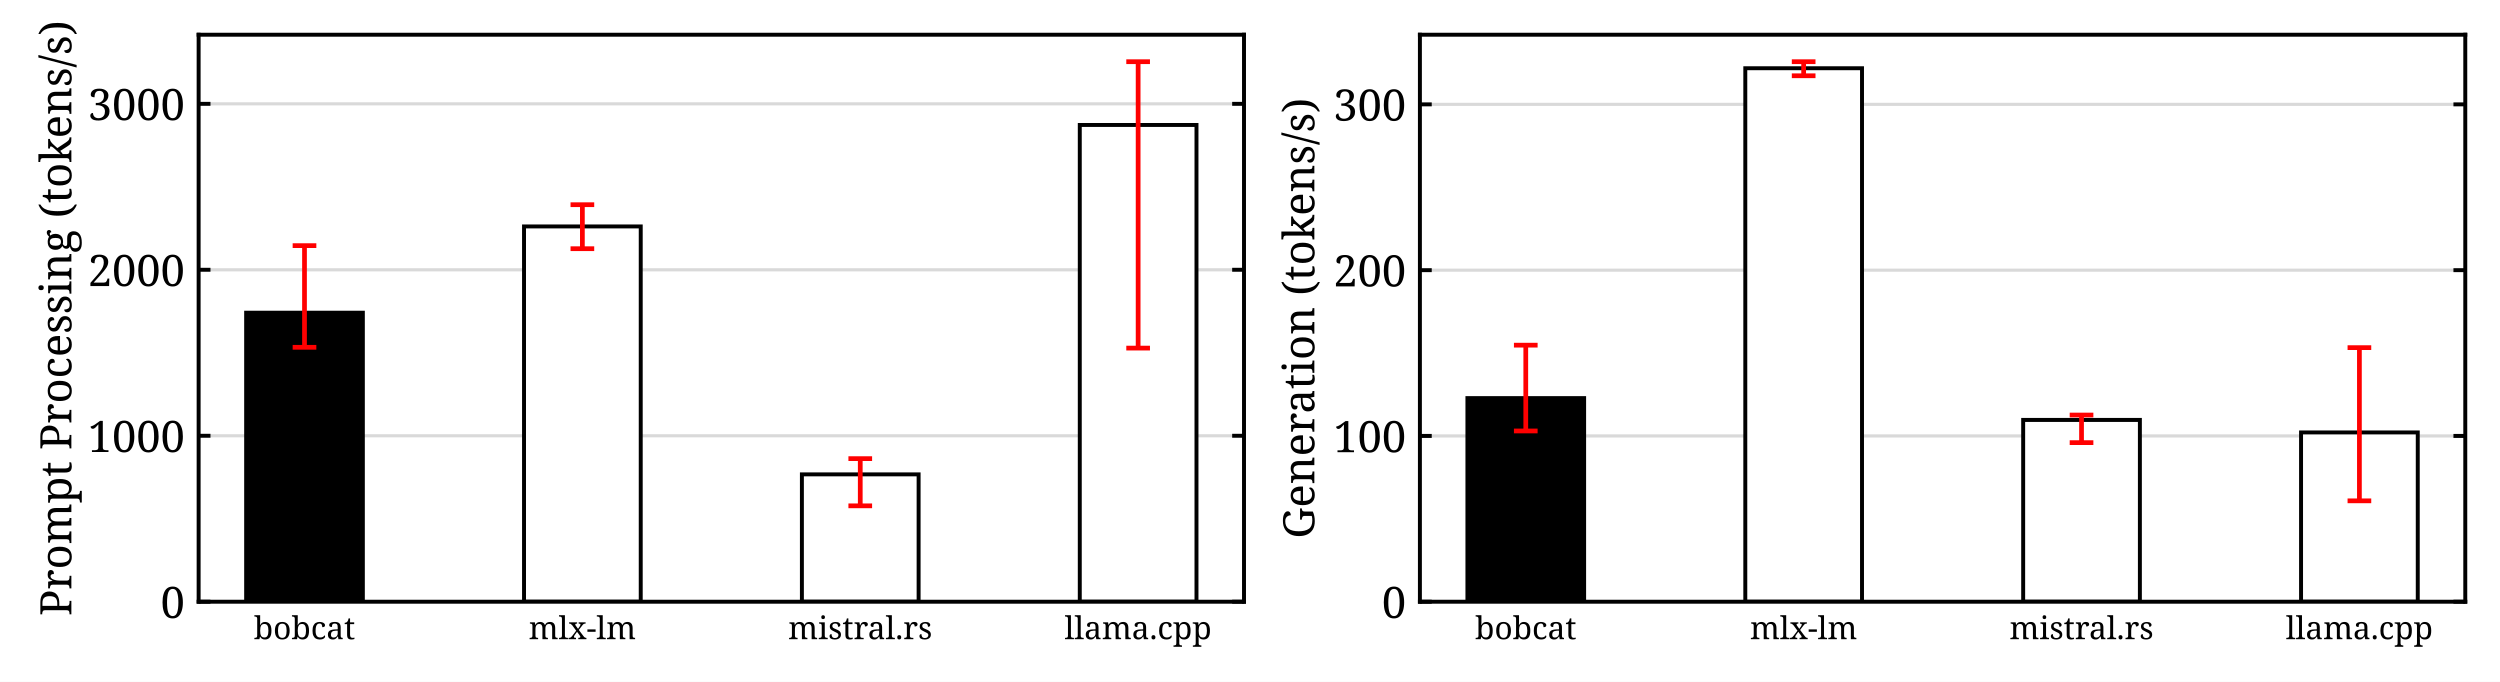
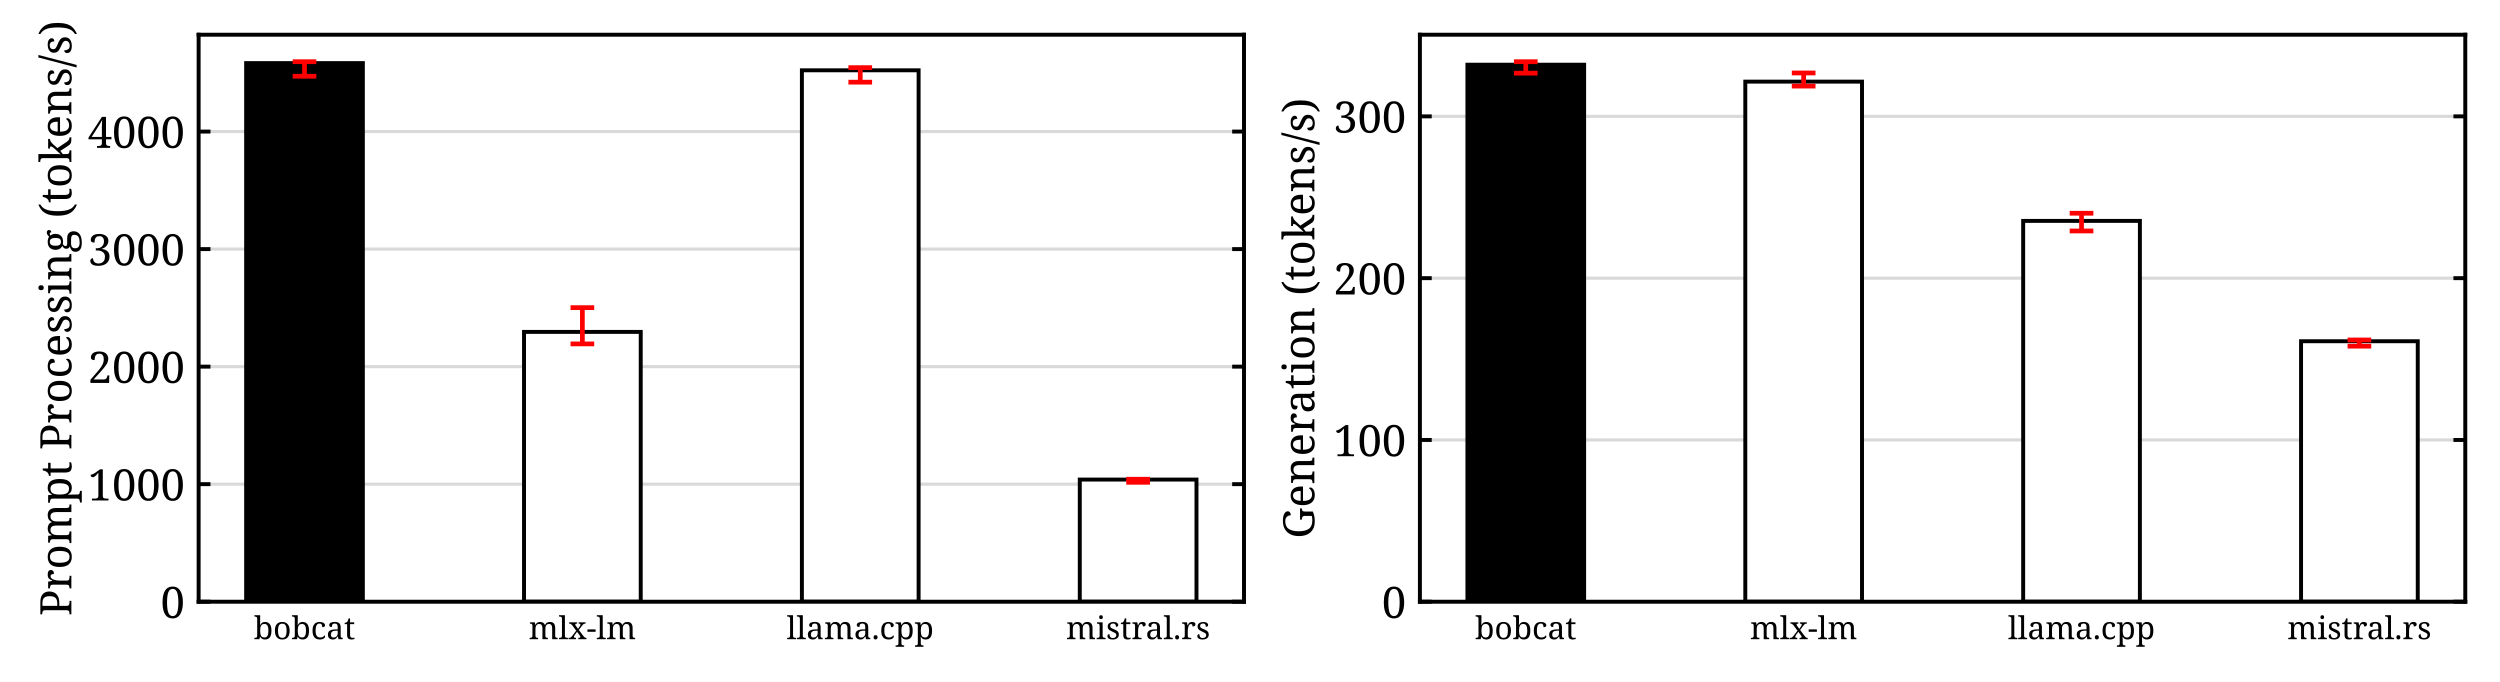
<svg xmlns="http://www.w3.org/2000/svg" xmlns:xlink="http://www.w3.org/1999/xlink" width="633.6pt" height="172.8pt" viewBox="0 0 633.6 172.8" version="1.1">
  <defs>
    <style type="text/css">*{stroke-linejoin: round; stroke-linecap: butt}</style>
  </defs>
  <g id="figure_1">
    <g id="patch_1">
      <path d="M 0 172.8  L 633.6 172.8  L 633.6 0  L 0 0  z " style="fill: #ffffff" />
    </g>
    <g id="axes_1">
      <g id="patch_2">
        <path d="M 50.34 152.5  L 315.28 152.5  L 315.28 8.8  L 50.34 8.8  z " style="fill: #ffffff" />
      </g>
      <g id="matplotlib.axis_1">
        <g id="xtick_1">
          <g id="text_1">
            <text style="font-size: 8px; font-family: 'STIXGeneral', serif; text-anchor: middle" x="77.172" y="162" transform="rotate(-0 77.17204 162)">bobcat</text>
          </g>
        </g>
        <g id="xtick_2">
          <g id="text_2">
            <text style="font-size: 8px; font-family: 'STIXGeneral', serif; text-anchor: middle" x="147.597" y="162" transform="rotate(-0 147.5973 162)">mlx-lm</text>
          </g>
        </g>
        <g id="xtick_3">
          <g id="text_3">
-             <text style="font-size: 8px; font-family: 'STIXGeneral', serif; text-anchor: middle" x="218.023" y="162" transform="rotate(-0 218.0227 162)">mistral.rs</text>
+             <text style="font-size: 8px; font-family: 'STIXGeneral', serif; text-anchor: middle" x="218.023" y="162" transform="rotate(-0 218.0227 162)">llama.cpp</text>
          </g>
        </g>
        <g id="xtick_4">
          <g id="text_4">
-             <text style="font-size: 8px; font-family: 'STIXGeneral', serif; text-anchor: middle" x="288.448" y="162" transform="rotate(-0 288.448 162)">llama.cpp</text>
+             <text style="font-size: 8px; font-family: 'STIXGeneral', serif; text-anchor: middle" x="288.448" y="162" transform="rotate(-0 288.448 162)">mistral.rs</text>
          </g>
        </g>
      </g>
      <g id="matplotlib.axis_2">
        <g id="ytick_1">
          <g id="line2d_1">
            <path d="M 50.34 152.5  L 315.28 152.5  " clip-path="url(#pe933649e7e)" style="fill: none; stroke: #d9d9d9; stroke-width: 0.8; stroke-linecap: square" />
          </g>
          <g id="line2d_2">
            <defs>
              <path id="mdae82fceea" d="M 0 0  L 3 0  " style="stroke: #000000" />
            </defs>
            <g>
              <use xlink:href="#mdae82fceea" x="50.34" y="152.5" style="stroke: #000000" />
            </g>
          </g>
          <g id="line2d_3">
            <defs>
              <path id="m9e3574b6be" d="M 0 0  L -3 0  " style="stroke: #000000" />
            </defs>
            <g>
              <use xlink:href="#m9e3574b6be" x="315.28" y="152.5" style="stroke: #000000" />
            </g>
          </g>
          <g id="text_5">
            <text style="font-size: 11px; font-family: 'STIXGeneral', serif; text-anchor: end" x="46.84" y="156.625" transform="rotate(-0 46.84 156.625)">0</text>
          </g>
        </g>
        <g id="ytick_2">
          <g id="line2d_4">
-             <path d="M 50.34 110.438  L 315.28 110.438  " clip-path="url(#pe933649e7e)" style="fill: none; stroke: #d9d9d9; stroke-width: 0.8; stroke-linecap: square" />
+             <path d="M 50.34 122.712  L 315.28 122.712  " clip-path="url(#pe933649e7e)" style="fill: none; stroke: #d9d9d9; stroke-width: 0.8; stroke-linecap: square" />
          </g>
          <g id="line2d_5">
            <g>
-               <use xlink:href="#mdae82fceea" x="50.34" y="110.438" style="stroke: #000000" />
+               <use xlink:href="#mdae82fceea" x="50.34" y="122.712" style="stroke: #000000" />
            </g>
          </g>
          <g id="line2d_6">
            <g>
-               <use xlink:href="#m9e3574b6be" x="315.28" y="110.438" style="stroke: #000000" />
+               <use xlink:href="#m9e3574b6be" x="315.28" y="122.712" style="stroke: #000000" />
            </g>
          </g>
          <g id="text_6">
-             <text style="font-size: 11px; font-family: 'STIXGeneral', serif; text-anchor: end" x="46.84" y="114.563" transform="rotate(-0 46.84 114.5632)">1000</text>
+             <text style="font-size: 11px; font-family: 'STIXGeneral', serif; text-anchor: end" x="46.84" y="126.837" transform="rotate(-0 46.84 126.8369)">1000</text>
          </g>
        </g>
        <g id="ytick_3">
          <g id="line2d_7">
-             <path d="M 50.34 68.376  L 315.28 68.376  " clip-path="url(#pe933649e7e)" style="fill: none; stroke: #d9d9d9; stroke-width: 0.8; stroke-linecap: square" />
+             <path d="M 50.34 92.924  L 315.28 92.924  " clip-path="url(#pe933649e7e)" style="fill: none; stroke: #d9d9d9; stroke-width: 0.8; stroke-linecap: square" />
          </g>
          <g id="line2d_8">
            <g>
-               <use xlink:href="#mdae82fceea" x="50.34" y="68.376" style="stroke: #000000" />
+               <use xlink:href="#mdae82fceea" x="50.34" y="92.924" style="stroke: #000000" />
            </g>
          </g>
          <g id="line2d_9">
            <g>
-               <use xlink:href="#m9e3574b6be" x="315.28" y="68.376" style="stroke: #000000" />
+               <use xlink:href="#m9e3574b6be" x="315.28" y="92.924" style="stroke: #000000" />
            </g>
          </g>
          <g id="text_7">
-             <text style="font-size: 11px; font-family: 'STIXGeneral', serif; text-anchor: end" x="46.84" y="72.501" transform="rotate(-0 46.84 72.50147)">2000</text>
+             <text style="font-size: 11px; font-family: 'STIXGeneral', serif; text-anchor: end" x="46.84" y="97.049" transform="rotate(-0 46.84 97.04882)">2000</text>
          </g>
        </g>
        <g id="ytick_4">
          <g id="line2d_10">
-             <path d="M 50.34 26.315  L 315.28 26.315  " clip-path="url(#pe933649e7e)" style="fill: none; stroke: #d9d9d9; stroke-width: 0.8; stroke-linecap: square" />
+             <path d="M 50.34 63.136  L 315.28 63.136  " clip-path="url(#pe933649e7e)" style="fill: none; stroke: #d9d9d9; stroke-width: 0.8; stroke-linecap: square" />
          </g>
          <g id="line2d_11">
            <g>
-               <use xlink:href="#mdae82fceea" x="50.34" y="26.315" style="stroke: #000000" />
+               <use xlink:href="#mdae82fceea" x="50.34" y="63.136" style="stroke: #000000" />
            </g>
          </g>
          <g id="line2d_12">
            <g>
-               <use xlink:href="#m9e3574b6be" x="315.28" y="26.315" style="stroke: #000000" />
+               <use xlink:href="#m9e3574b6be" x="315.28" y="63.136" style="stroke: #000000" />
            </g>
          </g>
          <g id="text_8">
-             <text style="font-size: 11px; font-family: 'STIXGeneral', serif; text-anchor: end" x="46.84" y="30.44" transform="rotate(-0 46.84 30.43971)">3000</text>
-           </g>
-         </g>
-         <g id="text_9">
+             <text style="font-size: 11px; font-family: 'STIXGeneral', serif; text-anchor: end" x="46.84" y="67.261" transform="rotate(-0 46.84 67.26073)">3000</text>
+           </g>
+         </g>
+         <g id="ytick_5">
+           <g id="line2d_13">
+             <path d="M 50.34 33.348  L 315.28 33.348  " clip-path="url(#pe933649e7e)" style="fill: none; stroke: #d9d9d9; stroke-width: 0.8; stroke-linecap: square" />
+           </g>
+           <g id="line2d_14">
+             <g>
+               <use xlink:href="#mdae82fceea" x="50.34" y="33.348" style="stroke: #000000" />
+             </g>
+           </g>
+           <g id="line2d_15">
+             <g>
+               <use xlink:href="#m9e3574b6be" x="315.28" y="33.348" style="stroke: #000000" />
+             </g>
+           </g>
+           <g id="text_9">
+             <text style="font-size: 11px; font-family: 'STIXGeneral', serif; text-anchor: end" x="46.84" y="37.473" transform="rotate(-0 46.84 37.47264)">4000</text>
+           </g>
+         </g>
+         <g id="text_10">
          <text style="font-size: 11px; font-family: 'STIXGeneral', serif; text-anchor: middle" x="18.09" y="80.65" transform="rotate(-90 18.09 80.65)">Prompt Processing (tokens/s)</text>
        </g>
      </g>
      <g id="patch_3">
-         <path d="M 62.383 152.5  L 91.961 152.5  L 91.961 79.255  L 62.383 79.255  z " clip-path="url(#pe933649e7e)" style="stroke: #000000; stroke-linejoin: miter" />
+         <path d="M 62.383 152.5  L 91.961 152.5  L 91.961 15.998  L 62.383 15.998  z " clip-path="url(#pe933649e7e)" style="stroke: #000000; stroke-linejoin: miter" />
      </g>
      <g id="patch_4">
-         <path d="M 132.808 152.5  L 162.387 152.5  L 162.387 57.387  L 132.808 57.387  z " clip-path="url(#pe933649e7e)" style="fill: #ffffff; stroke: #000000; stroke-linejoin: miter" />
+         <path d="M 132.808 152.5  L 162.387 152.5  L 162.387 84.113  L 132.808 84.113  z " clip-path="url(#pe933649e7e)" style="fill: #ffffff; stroke: #000000; stroke-linejoin: miter" />
      </g>
      <g id="patch_5">
-         <path d="M 203.233 152.5  L 232.812 152.5  L 232.812 120.224  L 203.233 120.224  z " clip-path="url(#pe933649e7e)" style="fill: #ffffff; stroke: #000000; stroke-linejoin: miter" />
+         <path d="M 203.233 152.5  L 232.812 152.5  L 232.812 17.813  L 203.233 17.813  z " clip-path="url(#pe933649e7e)" style="fill: #ffffff; stroke: #000000; stroke-linejoin: miter" />
      </g>
      <g id="patch_6">
-         <path d="M 273.659 152.5  L 303.237 152.5  L 303.237 31.67  L 273.659 31.67  z " clip-path="url(#pe933649e7e)" style="fill: #ffffff; stroke: #000000; stroke-linejoin: miter" />
+         <path d="M 273.659 152.5  L 303.237 152.5  L 303.237 121.546  L 273.659 121.546  z " clip-path="url(#pe933649e7e)" style="fill: #ffffff; stroke: #000000; stroke-linejoin: miter" />
      </g>
      <g id="patch_7">
        <path d="M 50.34 152.5  L 50.34 8.8  " style="fill: none; stroke: #000000; stroke-linejoin: miter; stroke-linecap: square" />
      </g>
      <g id="patch_8">
        <path d="M 315.28 152.5  L 315.28 8.8  " style="fill: none; stroke: #000000; stroke-linejoin: miter; stroke-linecap: square" />
      </g>
      <g id="patch_9">
        <path d="M 50.34 152.5  L 315.28 152.5  " style="fill: none; stroke: #000000; stroke-linejoin: miter; stroke-linecap: square" />
      </g>
      <g id="patch_10">
        <path d="M 50.34 8.8  L 315.28 8.8  " style="fill: none; stroke: #000000; stroke-linejoin: miter; stroke-linecap: square" />
      </g>
      <g id="LineCollection_1">
-         <path d="M 77.172 88.013  L 77.172 62.257  " clip-path="url(#pe933649e7e)" style="fill: none; stroke: #ff0000; stroke-width: 1.2" />
-         <path d="M 147.597 63.025  L 147.597 51.885  " clip-path="url(#pe933649e7e)" style="fill: none; stroke: #ff0000; stroke-width: 1.2" />
-         <path d="M 218.023 128.199  L 218.023 116.232  " clip-path="url(#pe933649e7e)" style="fill: none; stroke: #ff0000; stroke-width: 1.2" />
-         <path d="M 288.448 88.223  L 288.448 15.643  " clip-path="url(#pe933649e7e)" style="fill: none; stroke: #ff0000; stroke-width: 1.2" />
-       </g>
-       <g id="line2d_13">
+         <path d="M 77.172 19.316  L 77.172 15.643  " clip-path="url(#pe933649e7e)" style="fill: none; stroke: #ff0000; stroke-width: 1.2" />
+         <path d="M 147.597 87.157  L 147.597 77.974  " clip-path="url(#pe933649e7e)" style="fill: none; stroke: #ff0000; stroke-width: 1.2" />
+         <path d="M 218.023 20.827  L 218.023 17.146  " clip-path="url(#pe933649e7e)" style="fill: none; stroke: #ff0000; stroke-width: 1.2" />
+         <path d="M 288.448 122.23  L 288.448 121.463  " clip-path="url(#pe933649e7e)" style="fill: none; stroke: #ff0000; stroke-width: 1.2" />
+       </g>
+       <g id="line2d_16">
        <defs>
          <path id="m49be664565" d="M 3 0  L -3 -0  " style="stroke: #ff0000; stroke-width: 1.2" />
        </defs>
        <g clip-path="url(#pe933649e7e)">
-           <use xlink:href="#m49be664565" x="77.172" y="88.013" style="fill: #1f77b4; stroke: #ff0000; stroke-width: 1.2" />
-           <use xlink:href="#m49be664565" x="147.597" y="63.025" style="fill: #1f77b4; stroke: #ff0000; stroke-width: 1.2" />
-           <use xlink:href="#m49be664565" x="218.023" y="128.199" style="fill: #1f77b4; stroke: #ff0000; stroke-width: 1.2" />
-           <use xlink:href="#m49be664565" x="288.448" y="88.223" style="fill: #1f77b4; stroke: #ff0000; stroke-width: 1.2" />
-         </g>
-       </g>
-       <g id="line2d_14">
+           <use xlink:href="#m49be664565" x="77.172" y="19.316" style="fill: #1f77b4; stroke: #ff0000; stroke-width: 1.2" />
+           <use xlink:href="#m49be664565" x="147.597" y="87.157" style="fill: #1f77b4; stroke: #ff0000; stroke-width: 1.2" />
+           <use xlink:href="#m49be664565" x="218.023" y="20.827" style="fill: #1f77b4; stroke: #ff0000; stroke-width: 1.2" />
+           <use xlink:href="#m49be664565" x="288.448" y="122.23" style="fill: #1f77b4; stroke: #ff0000; stroke-width: 1.2" />
+         </g>
+       </g>
+       <g id="line2d_17">
        <g clip-path="url(#pe933649e7e)">
-           <use xlink:href="#m49be664565" x="77.172" y="62.257" style="fill: #1f77b4; stroke: #ff0000; stroke-width: 1.2" />
-           <use xlink:href="#m49be664565" x="147.597" y="51.885" style="fill: #1f77b4; stroke: #ff0000; stroke-width: 1.2" />
-           <use xlink:href="#m49be664565" x="218.023" y="116.232" style="fill: #1f77b4; stroke: #ff0000; stroke-width: 1.2" />
-           <use xlink:href="#m49be664565" x="288.448" y="15.643" style="fill: #1f77b4; stroke: #ff0000; stroke-width: 1.2" />
-         </g>
-       </g>
-       <g id="line2d_15" />
+           <use xlink:href="#m49be664565" x="77.172" y="15.643" style="fill: #1f77b4; stroke: #ff0000; stroke-width: 1.2" />
+           <use xlink:href="#m49be664565" x="147.597" y="77.974" style="fill: #1f77b4; stroke: #ff0000; stroke-width: 1.2" />
+           <use xlink:href="#m49be664565" x="218.023" y="17.146" style="fill: #1f77b4; stroke: #ff0000; stroke-width: 1.2" />
+           <use xlink:href="#m49be664565" x="288.448" y="121.463" style="fill: #1f77b4; stroke: #ff0000; stroke-width: 1.2" />
+         </g>
+       </g>
+       <g id="line2d_18" />
    </g>
    <g id="axes_2">
      <g id="patch_11">
        <path d="M 359.86 152.5  L 624.8 152.5  L 624.8 8.8  L 359.86 8.8  z " style="fill: #ffffff" />
      </g>
      <g id="matplotlib.axis_3">
        <g id="xtick_5">
-           <g id="text_10">
+           <g id="text_11">
            <text style="font-size: 8px; font-family: 'STIXGeneral', serif; text-anchor: middle" x="386.692" y="162" transform="rotate(-0 386.692 162)">bobcat</text>
          </g>
        </g>
        <g id="xtick_6">
-           <g id="text_11">
+           <g id="text_12">
            <text style="font-size: 8px; font-family: 'STIXGeneral', serif; text-anchor: middle" x="457.117" y="162" transform="rotate(-0 457.1173 162)">mlx-lm</text>
          </g>
        </g>
        <g id="xtick_7">
-           <g id="text_12">
-             <text style="font-size: 8px; font-family: 'STIXGeneral', serif; text-anchor: middle" x="527.543" y="162" transform="rotate(-0 527.5427 162)">mistral.rs</text>
+           <g id="text_13">
+             <text style="font-size: 8px; font-family: 'STIXGeneral', serif; text-anchor: middle" x="527.543" y="162" transform="rotate(-0 527.5427 162)">llama.cpp</text>
          </g>
        </g>
        <g id="xtick_8">
-           <g id="text_13">
-             <text style="font-size: 8px; font-family: 'STIXGeneral', serif; text-anchor: middle" x="597.968" y="162" transform="rotate(-0 597.968 162)">llama.cpp</text>
+           <g id="text_14">
+             <text style="font-size: 8px; font-family: 'STIXGeneral', serif; text-anchor: middle" x="597.968" y="162" transform="rotate(-0 597.968 162)">mistral.rs</text>
          </g>
        </g>
      </g>
      <g id="matplotlib.axis_4">
-         <g id="ytick_5">
-           <g id="line2d_16">
-             <path d="M 359.86 152.5  L 624.8 152.5  " clip-path="url(#p44f41ae02b)" style="fill: none; stroke: #d9d9d9; stroke-width: 0.8; stroke-linecap: square" />
-           </g>
-           <g id="line2d_17">
-             <g>
-               <use xlink:href="#mdae82fceea" x="359.86" y="152.5" style="stroke: #000000" />
-             </g>
-           </g>
-           <g id="line2d_18">
-             <g>
-               <use xlink:href="#m9e3574b6be" x="624.8" y="152.5" style="stroke: #000000" />
-             </g>
-           </g>
-           <g id="text_14">
-             <text style="font-size: 11px; font-family: 'STIXGeneral', serif; text-anchor: end" x="356.36" y="156.625" transform="rotate(-0 356.36 156.625)">0</text>
-           </g>
-         </g>
        <g id="ytick_6">
          <g id="line2d_19">
-             <path d="M 359.86 110.483  L 624.8 110.483  " clip-path="url(#p44f41ae02b)" style="fill: none; stroke: #d9d9d9; stroke-width: 0.8; stroke-linecap: square" />
+             <path d="M 359.86 152.5  L 624.8 152.5  " clip-path="url(#p44f41ae02b)" style="fill: none; stroke: #d9d9d9; stroke-width: 0.8; stroke-linecap: square" />
          </g>
          <g id="line2d_20">
            <g>
-               <use xlink:href="#mdae82fceea" x="359.86" y="110.483" style="stroke: #000000" />
+               <use xlink:href="#mdae82fceea" x="359.86" y="152.5" style="stroke: #000000" />
            </g>
          </g>
          <g id="line2d_21">
            <g>
-               <use xlink:href="#m9e3574b6be" x="624.8" y="110.483" style="stroke: #000000" />
+               <use xlink:href="#m9e3574b6be" x="624.8" y="152.5" style="stroke: #000000" />
            </g>
          </g>
          <g id="text_15">
-             <text style="font-size: 11px; font-family: 'STIXGeneral', serif; text-anchor: end" x="356.36" y="114.608" transform="rotate(-0 356.36 114.608)">100</text>
+             <text style="font-size: 11px; font-family: 'STIXGeneral', serif; text-anchor: end" x="356.36" y="156.625" transform="rotate(-0 356.36 156.625)">0</text>
          </g>
        </g>
        <g id="ytick_7">
          <g id="line2d_22">
-             <path d="M 359.86 68.466  L 624.8 68.466  " clip-path="url(#p44f41ae02b)" style="fill: none; stroke: #d9d9d9; stroke-width: 0.8; stroke-linecap: square" />
+             <path d="M 359.86 111.499  L 624.8 111.499  " clip-path="url(#p44f41ae02b)" style="fill: none; stroke: #d9d9d9; stroke-width: 0.8; stroke-linecap: square" />
          </g>
          <g id="line2d_23">
            <g>
-               <use xlink:href="#mdae82fceea" x="359.86" y="68.466" style="stroke: #000000" />
+               <use xlink:href="#mdae82fceea" x="359.86" y="111.499" style="stroke: #000000" />
            </g>
          </g>
          <g id="line2d_24">
            <g>
-               <use xlink:href="#m9e3574b6be" x="624.8" y="68.466" style="stroke: #000000" />
+               <use xlink:href="#m9e3574b6be" x="624.8" y="111.499" style="stroke: #000000" />
            </g>
          </g>
          <g id="text_16">
-             <text style="font-size: 11px; font-family: 'STIXGeneral', serif; text-anchor: end" x="356.36" y="72.591" transform="rotate(-0 356.36 72.59099)">200</text>
+             <text style="font-size: 11px; font-family: 'STIXGeneral', serif; text-anchor: end" x="356.36" y="115.624" transform="rotate(-0 356.36 115.6239)">100</text>
          </g>
        </g>
        <g id="ytick_8">
          <g id="line2d_25">
-             <path d="M 359.86 26.449  L 624.8 26.449  " clip-path="url(#p44f41ae02b)" style="fill: none; stroke: #d9d9d9; stroke-width: 0.8; stroke-linecap: square" />
+             <path d="M 359.86 70.498  L 624.8 70.498  " clip-path="url(#p44f41ae02b)" style="fill: none; stroke: #d9d9d9; stroke-width: 0.8; stroke-linecap: square" />
          </g>
          <g id="line2d_26">
            <g>
-               <use xlink:href="#mdae82fceea" x="359.86" y="26.449" style="stroke: #000000" />
+               <use xlink:href="#mdae82fceea" x="359.86" y="70.498" style="stroke: #000000" />
            </g>
          </g>
          <g id="line2d_27">
            <g>
-               <use xlink:href="#m9e3574b6be" x="624.8" y="26.449" style="stroke: #000000" />
+               <use xlink:href="#m9e3574b6be" x="624.8" y="70.498" style="stroke: #000000" />
            </g>
          </g>
          <g id="text_17">
-             <text style="font-size: 11px; font-family: 'STIXGeneral', serif; text-anchor: end" x="356.36" y="30.574" transform="rotate(-0 356.36 30.57399)">300</text>
-           </g>
-         </g>
-         <g id="text_18">
+             <text style="font-size: 11px; font-family: 'STIXGeneral', serif; text-anchor: end" x="356.36" y="74.623" transform="rotate(-0 356.36 74.62288)">200</text>
+           </g>
+         </g>
+         <g id="ytick_9">
+           <g id="line2d_28">
+             <path d="M 359.86 29.497  L 624.8 29.497  " clip-path="url(#p44f41ae02b)" style="fill: none; stroke: #d9d9d9; stroke-width: 0.8; stroke-linecap: square" />
+           </g>
+           <g id="line2d_29">
+             <g>
+               <use xlink:href="#mdae82fceea" x="359.86" y="29.497" style="stroke: #000000" />
+             </g>
+           </g>
+           <g id="line2d_30">
+             <g>
+               <use xlink:href="#m9e3574b6be" x="624.8" y="29.497" style="stroke: #000000" />
+             </g>
+           </g>
+           <g id="text_18">
+             <text style="font-size: 11px; font-family: 'STIXGeneral', serif; text-anchor: end" x="356.36" y="33.622" transform="rotate(-0 356.36 33.62182)">300</text>
+           </g>
+         </g>
+         <g id="text_19">
          <text style="font-size: 11px; font-family: 'STIXGeneral', serif; text-anchor: middle" x="333.11" y="80.65" transform="rotate(-90 333.11 80.65)">Generation (tokens/s)</text>
        </g>
      </g>
      <g id="patch_12">
-         <path d="M 371.903 152.5  L 401.481 152.5  L 401.481 100.902  L 371.903 100.902  z " clip-path="url(#p44f41ae02b)" style="stroke: #000000; stroke-linejoin: miter" />
+         <path d="M 371.903 152.5  L 401.481 152.5  L 401.481 16.402  L 371.903 16.402  z " clip-path="url(#p44f41ae02b)" style="stroke: #000000; stroke-linejoin: miter" />
      </g>
      <g id="patch_13">
-         <path d="M 442.328 152.5  L 471.907 152.5  L 471.907 17.297  L 442.328 17.297  z " clip-path="url(#p44f41ae02b)" style="fill: #ffffff; stroke: #000000; stroke-linejoin: miter" />
+         <path d="M 442.328 152.5  L 471.907 152.5  L 471.907 20.684  L 442.328 20.684  z " clip-path="url(#p44f41ae02b)" style="fill: #ffffff; stroke: #000000; stroke-linejoin: miter" />
      </g>
      <g id="patch_14">
-         <path d="M 512.753 152.5  L 542.332 152.5  L 542.332 106.429  L 512.753 106.429  z " clip-path="url(#p44f41ae02b)" style="fill: #ffffff; stroke: #000000; stroke-linejoin: miter" />
+         <path d="M 512.753 152.5  L 542.332 152.5  L 542.332 55.984  L 512.753 55.984  z " clip-path="url(#p44f41ae02b)" style="fill: #ffffff; stroke: #000000; stroke-linejoin: miter" />
      </g>
      <g id="patch_15">
-         <path d="M 583.179 152.5  L 612.757 152.5  L 612.757 109.591  L 583.179 109.591  z " clip-path="url(#p44f41ae02b)" style="fill: #ffffff; stroke: #000000; stroke-linejoin: miter" />
+         <path d="M 583.179 152.5  L 612.757 152.5  L 612.757 86.476  L 583.179 86.476  z " clip-path="url(#p44f41ae02b)" style="fill: #ffffff; stroke: #000000; stroke-linejoin: miter" />
      </g>
      <g id="patch_16">
        <path d="M 359.86 152.5  L 359.86 8.8  " style="fill: none; stroke: #000000; stroke-linejoin: miter; stroke-linecap: square" />
      </g>
      <g id="patch_17">
        <path d="M 624.8 152.5  L 624.8 8.8  " style="fill: none; stroke: #000000; stroke-linejoin: miter; stroke-linecap: square" />
      </g>
      <g id="patch_18">
        <path d="M 359.86 152.5  L 624.8 152.5  " style="fill: none; stroke: #000000; stroke-linejoin: miter; stroke-linecap: square" />
      </g>
      <g id="patch_19">
        <path d="M 359.86 8.8  L 624.8 8.8  " style="fill: none; stroke: #000000; stroke-linejoin: miter; stroke-linecap: square" />
      </g>
      <g id="LineCollection_2">
-         <path d="M 386.692 109.22  L 386.692 87.475  " clip-path="url(#p44f41ae02b)" style="fill: none; stroke: #ff0000; stroke-width: 1.2" />
-         <path d="M 457.117 19.195  L 457.117 15.643  " clip-path="url(#p44f41ae02b)" style="fill: none; stroke: #ff0000; stroke-width: 1.2" />
-         <path d="M 527.543 112.177  L 527.543 105.184  " clip-path="url(#p44f41ae02b)" style="fill: none; stroke: #ff0000; stroke-width: 1.2" />
-         <path d="M 597.968 126.925  L 597.968 88.1  " clip-path="url(#p44f41ae02b)" style="fill: none; stroke: #ff0000; stroke-width: 1.2" />
-       </g>
-       <g id="line2d_28">
+         <path d="M 386.692 18.548  L 386.692 15.643  " clip-path="url(#p44f41ae02b)" style="fill: none; stroke: #ff0000; stroke-width: 1.2" />
+         <path d="M 457.117 21.816  L 457.117 18.487  " clip-path="url(#p44f41ae02b)" style="fill: none; stroke: #ff0000; stroke-width: 1.2" />
+         <path d="M 527.543 58.544  L 527.543 54.048  " clip-path="url(#p44f41ae02b)" style="fill: none; stroke: #ff0000; stroke-width: 1.2" />
+         <path d="M 597.968 87.727  L 597.968 86.155  " clip-path="url(#p44f41ae02b)" style="fill: none; stroke: #ff0000; stroke-width: 1.2" />
+       </g>
+       <g id="line2d_31">
        <g clip-path="url(#p44f41ae02b)">
-           <use xlink:href="#m49be664565" x="386.692" y="109.22" style="fill: #1f77b4; stroke: #ff0000; stroke-width: 1.2" />
-           <use xlink:href="#m49be664565" x="457.117" y="19.195" style="fill: #1f77b4; stroke: #ff0000; stroke-width: 1.2" />
-           <use xlink:href="#m49be664565" x="527.543" y="112.177" style="fill: #1f77b4; stroke: #ff0000; stroke-width: 1.2" />
-           <use xlink:href="#m49be664565" x="597.968" y="126.925" style="fill: #1f77b4; stroke: #ff0000; stroke-width: 1.2" />
-         </g>
-       </g>
-       <g id="line2d_29">
+           <use xlink:href="#m49be664565" x="386.692" y="18.548" style="fill: #1f77b4; stroke: #ff0000; stroke-width: 1.2" />
+           <use xlink:href="#m49be664565" x="457.117" y="21.816" style="fill: #1f77b4; stroke: #ff0000; stroke-width: 1.2" />
+           <use xlink:href="#m49be664565" x="527.543" y="58.544" style="fill: #1f77b4; stroke: #ff0000; stroke-width: 1.2" />
+           <use xlink:href="#m49be664565" x="597.968" y="87.727" style="fill: #1f77b4; stroke: #ff0000; stroke-width: 1.2" />
+         </g>
+       </g>
+       <g id="line2d_32">
        <g clip-path="url(#p44f41ae02b)">
-           <use xlink:href="#m49be664565" x="386.692" y="87.475" style="fill: #1f77b4; stroke: #ff0000; stroke-width: 1.2" />
-           <use xlink:href="#m49be664565" x="457.117" y="15.643" style="fill: #1f77b4; stroke: #ff0000; stroke-width: 1.2" />
-           <use xlink:href="#m49be664565" x="527.543" y="105.184" style="fill: #1f77b4; stroke: #ff0000; stroke-width: 1.2" />
-           <use xlink:href="#m49be664565" x="597.968" y="88.1" style="fill: #1f77b4; stroke: #ff0000; stroke-width: 1.2" />
-         </g>
-       </g>
-       <g id="line2d_30" />
+           <use xlink:href="#m49be664565" x="386.692" y="15.643" style="fill: #1f77b4; stroke: #ff0000; stroke-width: 1.2" />
+           <use xlink:href="#m49be664565" x="457.117" y="18.487" style="fill: #1f77b4; stroke: #ff0000; stroke-width: 1.2" />
+           <use xlink:href="#m49be664565" x="527.543" y="54.048" style="fill: #1f77b4; stroke: #ff0000; stroke-width: 1.2" />
+           <use xlink:href="#m49be664565" x="597.968" y="86.155" style="fill: #1f77b4; stroke: #ff0000; stroke-width: 1.2" />
+         </g>
+       </g>
+       <g id="line2d_33" />
    </g>
  </g>
  <defs>
    <clipPath id="pe933649e7e">
      <rect x="50.34" y="8.8" width="264.94" height="143.7" />
    </clipPath>
    <clipPath id="p44f41ae02b">
      <rect x="359.86" y="8.8" width="264.94" height="143.7" />
    </clipPath>
  </defs>
</svg>
